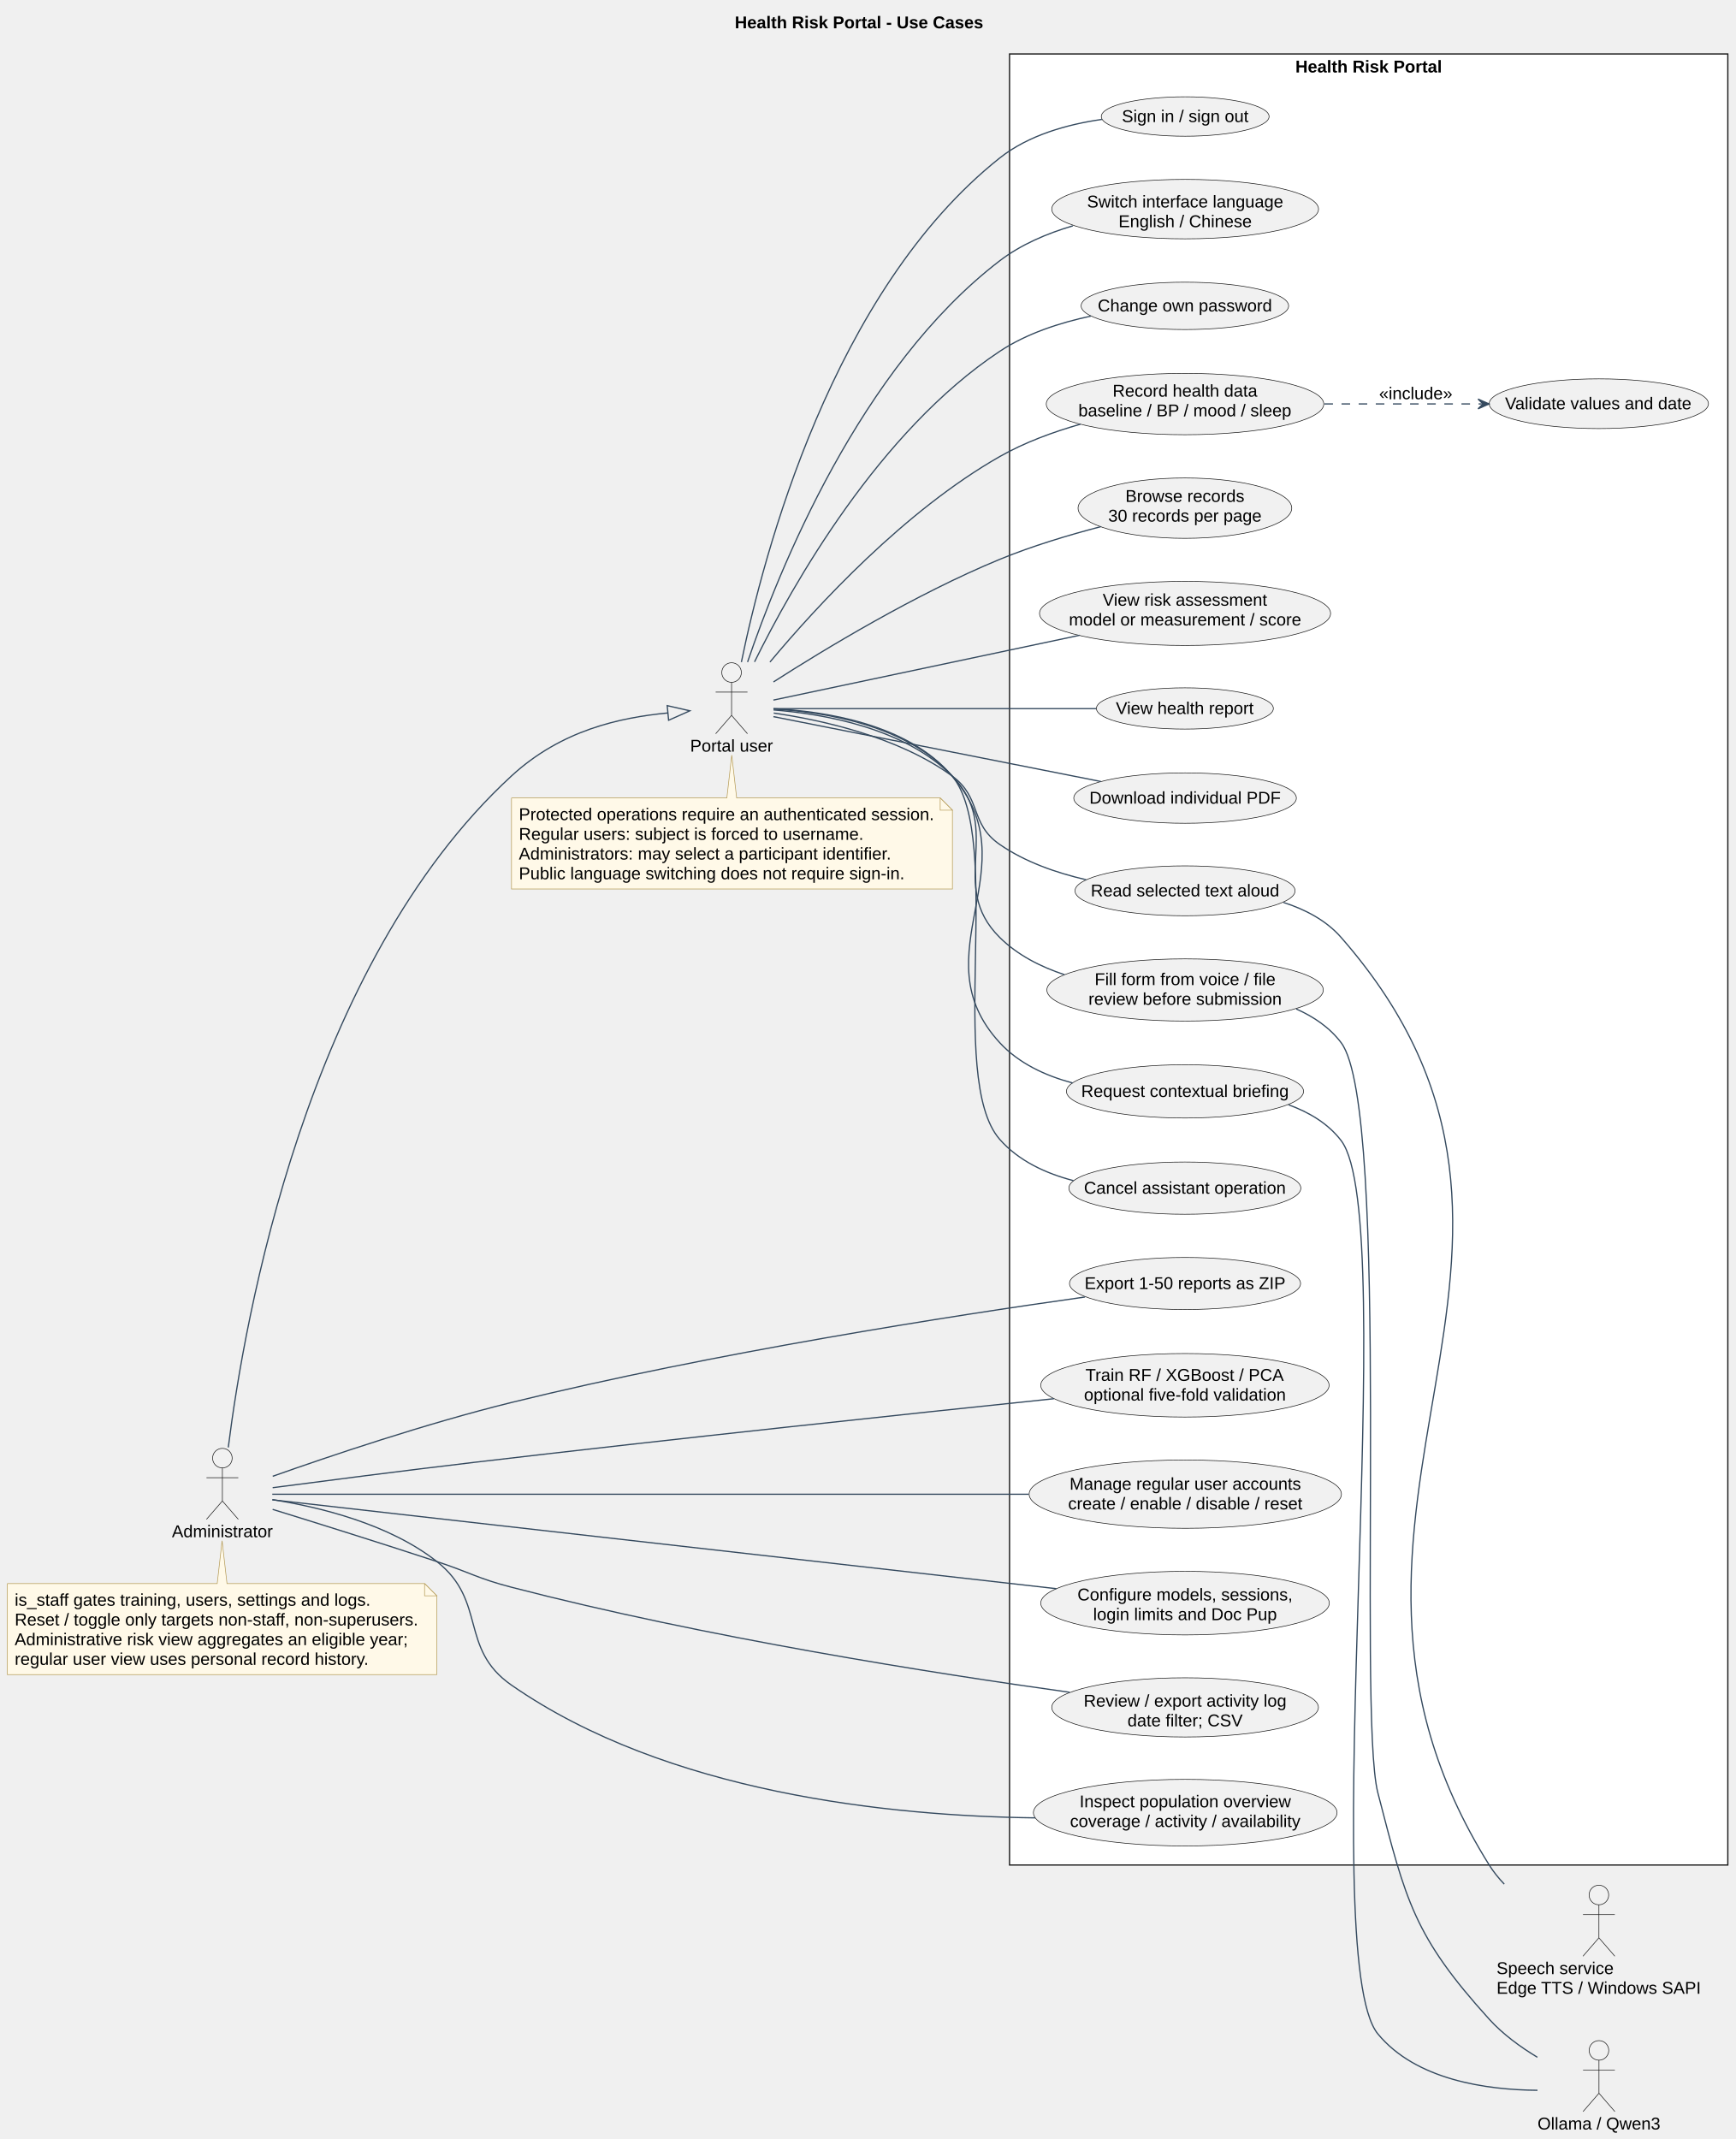
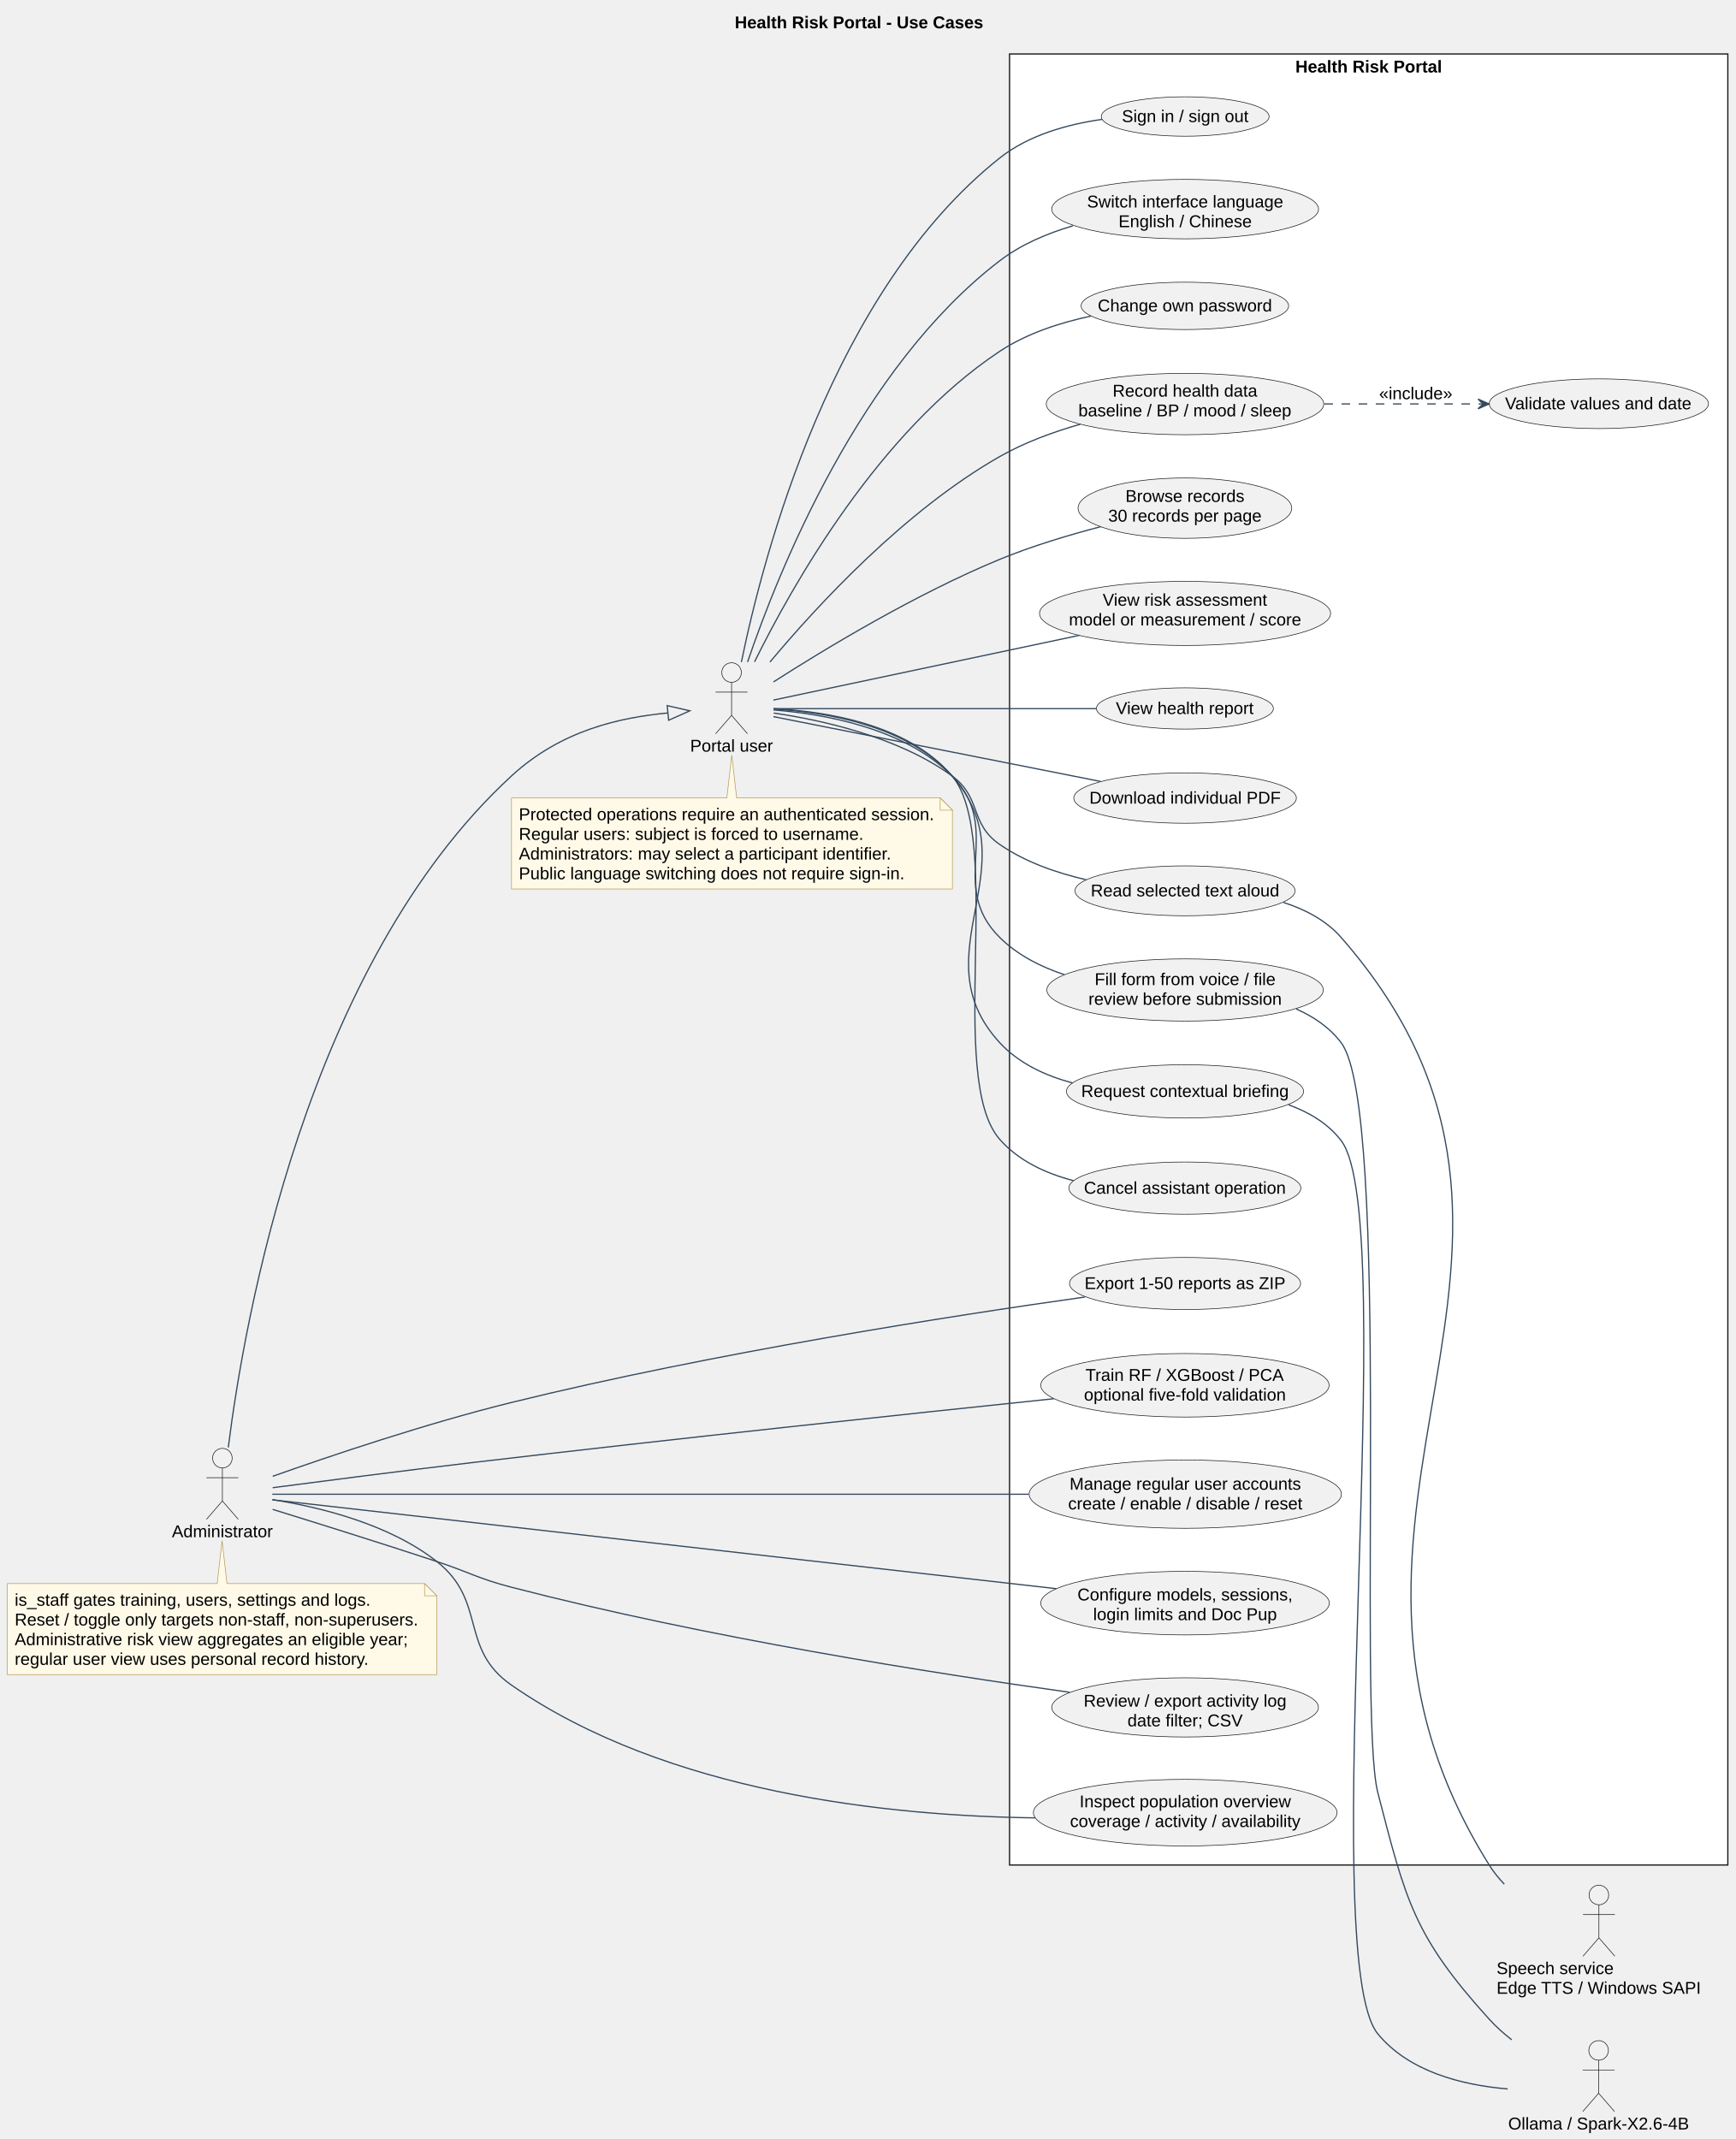
<svg xmlns="http://www.w3.org/2000/svg" contentStyleType="text/css" data-diagram-type="DESCRIPTION" height="1748px" preserveAspectRatio="none" style="width:1418px;height:1748px;background:#FFFFFF;" version="1.1" viewBox="0 0 1418 1748" width="1418px" zoomAndPan="magnify">
  <defs />
  <g>
    <g class="title" data-source-line="3">
      <text fill="#000000" font-family="Arial" font-size="14" font-weight="bold" lengthAdjust="spacing" textLength="203.082" x="600.459" y="23.132">Health Risk Portal - Use Cases</text>
    </g>
    <g class="cluster" data-entity="Health Risk Portal" data-source-line="9" data-uid="ent0007" id="cluster_Health Risk Portal">
      <rect fill="#FFFFFF" height="1480" style="stroke:#181818;stroke-width:1;" width="587" x="825" y="44.099" />
      <text fill="#000000" font-family="Arial" font-size="14" font-weight="bold" lengthAdjust="spacing" textLength="119.814" x="1058.593" y="59.23">Health Risk Portal</text>
    </g>
    <g class="entity" data-entity="Login" data-source-line="10" data-uid="ent0008" id="entity_Login">
      <ellipse cx="968.562" cy="95.211" fill="#F1F1F1" rx="68.562" ry="16.112" style="stroke:#181818;stroke-width:0.5;" />
      <text fill="#000000" font-family="Arial" font-size="14" lengthAdjust="spacing" textLength="103.51" x="916.807" y="99.76">Sign in / sign out</text>
    </g>
    <g class="entity" data-entity="Language" data-source-line="11" data-uid="ent0009" id="entity_Language">
      <ellipse cx="968.514" cy="170.889" fill="#F1F1F1" rx="109.014" ry="24.291" style="stroke:#181818;stroke-width:0.5;" />
      <text fill="#000000" font-family="Arial" font-size="14" lengthAdjust="spacing" textLength="160.323" x="888.352" y="169.555">Switch interface language</text>
      <text fill="#000000" font-family="Arial" font-size="14" lengthAdjust="spacing" textLength="108.951" x="914.038" y="185.654">English / Chinese</text>
    </g>
    <g class="entity" data-entity="Password" data-source-line="12" data-uid="ent0010" id="entity_Password">
      <ellipse cx="968.296" cy="249.958" fill="#F1F1F1" rx="84.796" ry="19.359" style="stroke:#181818;stroke-width:0.5;" />
      <text fill="#000000" font-family="Arial" font-size="14" lengthAdjust="spacing" textLength="142.42" x="897.086" y="254.507">Change own password</text>
    </g>
    <g class="entity" data-entity="Entry" data-source-line="13" data-uid="ent0011" id="entity_Entry">
      <ellipse cx="968.405" cy="330.18" fill="#F1F1F1" rx="113.405" ry="25.081" style="stroke:#181818;stroke-width:0.5;" />
      <text fill="#000000" font-family="Arial" font-size="14" lengthAdjust="spacing" textLength="118.303" x="909.253" y="324.134">Record health data</text>
      <text fill="#000000" font-family="Arial" font-size="14" lengthAdjust="spacing" textLength="174.323" x="881.243" y="340.233">baseline / BP / mood / sleep</text>
    </g>
    <g class="entity" data-entity="Validate" data-source-line="14" data-uid="ent0012" id="entity_Validate">
      <ellipse cx="1306.59" cy="329.917" fill="#F1F1F1" rx="89.59" ry="20.318" style="stroke:#181818;stroke-width:0.5;" />
      <text fill="#000000" font-family="Arial" font-size="14" lengthAdjust="spacing" textLength="153.337" x="1229.922" y="334.466">Validate values and date</text>
    </g>
    <g class="entity" data-entity="Query" data-source-line="15" data-uid="ent0013" id="entity_Query">
      <ellipse cx="968.314" cy="415.264" fill="#F1F1F1" rx="87.314" ry="24.665" style="stroke:#181818;stroke-width:0.5;" />
      <text fill="#000000" font-family="Arial" font-size="14" lengthAdjust="spacing" textLength="97.255" x="919.687" y="410.163">Browse records</text>
      <text fill="#000000" font-family="Arial" font-size="14" lengthAdjust="spacing" textLength="125.303" x="905.663" y="426.262">30 records per page</text>
    </g>
    <g class="entity" data-entity="Risk" data-source-line="16" data-uid="ent0014" id="entity_Risk">
      <ellipse cx="968.444" cy="501.287" fill="#F1F1F1" rx="118.944" ry="26.189" style="stroke:#181818;stroke-width:0.5;" />
      <text fill="#000000" font-family="Arial" font-size="14" lengthAdjust="spacing" textLength="134.593" x="901.147" y="495.003">View risk assessment</text>
      <text fill="#000000" font-family="Arial" font-size="14" lengthAdjust="spacing" textLength="189.855" x="873.516" y="511.102">model or measurement / score</text>
    </g>
    <g class="entity" data-entity="Report" data-source-line="17" data-uid="ent0015" id="entity_Report">
      <ellipse cx="968.304" cy="578.959" fill="#F1F1F1" rx="72.304" ry="16.861" style="stroke:#181818;stroke-width:0.5;" />
      <text fill="#000000" font-family="Arial" font-size="14" lengthAdjust="spacing" textLength="112.841" x="911.884" y="583.509">View health report</text>
    </g>
    <g class="entity" data-entity="PDF" data-source-line="18" data-uid="ent0016" id="entity_PDF">
      <ellipse cx="968.455" cy="652.19" fill="#F1F1F1" rx="90.955" ry="20.591" style="stroke:#181818;stroke-width:0.5;" />
      <text fill="#000000" font-family="Arial" font-size="14" lengthAdjust="spacing" textLength="156.413" x="890.248" y="656.739">Download individual PDF</text>
    </g>
    <g class="entity" data-entity="Batch" data-source-line="19" data-uid="ent0017" id="entity_Batch">
      <ellipse cx="968.425" cy="1048.883" fill="#F1F1F1" rx="94.425" ry="21.285" style="stroke:#181818;stroke-width:0.5;" />
      <text fill="#000000" font-family="Arial" font-size="14" lengthAdjust="spacing" textLength="164.179" x="886.335" y="1053.433">Export 1-50 reports as ZIP</text>
    </g>
    <g class="entity" data-entity="Train" data-source-line="20" data-uid="ent0018" id="entity_Train">
      <ellipse cx="968.335" cy="1132.066" fill="#F1F1F1" rx="117.835" ry="25.967" style="stroke:#181818;stroke-width:0.5;" />
      <text fill="#000000" font-family="Arial" font-size="14" lengthAdjust="spacing" textLength="162.6" x="887.035" y="1128.444">Train RF / XGBoost / PCA</text>
      <text fill="#000000" font-family="Arial" font-size="14" lengthAdjust="spacing" textLength="164.992" x="885.839" y="1144.543">optional five-fold validation</text>
    </g>
    <g class="entity" data-entity="Accounts" data-source-line="21" data-uid="ent0019" id="entity_Accounts">
      <ellipse cx="968.625" cy="1221.024" fill="#F1F1F1" rx="127.625" ry="27.925" style="stroke:#181818;stroke-width:0.5;" />
      <text fill="#000000" font-family="Arial" font-size="14" lengthAdjust="spacing" textLength="189.109" x="874.071" y="1217.386">Manage regular user accounts</text>
      <text fill="#000000" font-family="Arial" font-size="14" lengthAdjust="spacing" textLength="191.447" x="872.902" y="1233.484">create / enable / disable / reset</text>
    </g>
    <g class="entity" data-entity="Settings" data-source-line="22" data-uid="ent0020" id="entity_Settings">
      <ellipse cx="968.421" cy="1310.083" fill="#F1F1F1" rx="117.921" ry="25.984" style="stroke:#181818;stroke-width:0.5;" />
      <text fill="#000000" font-family="Arial" font-size="14" lengthAdjust="spacing" textLength="175.861" x="880.49" y="1307.883">Configure models, sessions,</text>
      <text fill="#000000" font-family="Arial" font-size="14" lengthAdjust="spacing" textLength="150.185" x="893.328" y="1323.981">login limits and Doc Pup</text>
    </g>
    <g class="entity" data-entity="Logs" data-source-line="23" data-uid="ent0021" id="entity_Logs">
      <ellipse cx="968.468" cy="1395.292" fill="#F1F1F1" rx="108.968" ry="24.194" style="stroke:#181818;stroke-width:0.5;" />
      <text fill="#000000" font-family="Arial" font-size="14" lengthAdjust="spacing" textLength="165.731" x="885.602" y="1394.681">Review / export activity log</text>
      <text fill="#000000" font-family="Arial" font-size="14" lengthAdjust="spacing" textLength="94.151" x="921.392" y="1410.78">date filter; CSV</text>
    </g>
    <g class="entity" data-entity="Population" data-source-line="24" data-uid="ent0022" id="entity_Population">
      <ellipse cx="968.585" cy="1481.316" fill="#F1F1F1" rx="124.085" ry="27.217" style="stroke:#181818;stroke-width:0.5;" />
      <text fill="#000000" font-family="Arial" font-size="14" lengthAdjust="spacing" textLength="172.772" x="882.199" y="1476.945">Inspect population overview</text>
      <text fill="#000000" font-family="Arial" font-size="14" lengthAdjust="spacing" textLength="188.303" x="874.434" y="1493.043">coverage / activity / availability</text>
    </g>
    <g class="entity" data-entity="Read" data-source-line="25" data-uid="ent0023" id="entity_Read">
      <ellipse cx="968.429" cy="727.985" fill="#F1F1F1" rx="89.929" ry="20.386" style="stroke:#181818;stroke-width:0.5;" />
      <text fill="#000000" font-family="Arial" font-size="14" lengthAdjust="spacing" textLength="154.102" x="891.378" y="732.534">Read selected text aloud</text>
    </g>
    <g class="entity" data-entity="Fill" data-source-line="26" data-uid="ent0024" id="entity_Fill">
      <ellipse cx="968.469" cy="809.014" fill="#F1F1F1" rx="112.969" ry="25.415" style="stroke:#181818;stroke-width:0.5;" />
      <text fill="#000000" font-family="Arial" font-size="14" lengthAdjust="spacing" textLength="147.8" x="894.569" y="805.013">Fill form from voice / file</text>
      <text fill="#000000" font-family="Arial" font-size="14" lengthAdjust="spacing" textLength="157.958" x="889.49" y="821.112">review before submission</text>
    </g>
    <g class="entity" data-entity="Brief" data-source-line="27" data-uid="ent0025" id="entity_Brief">
      <ellipse cx="968.394" cy="891.877" fill="#F1F1F1" rx="96.894" ry="21.779" style="stroke:#181818;stroke-width:0.5;" />
      <text fill="#000000" font-family="Arial" font-size="14" lengthAdjust="spacing" textLength="169.661" x="883.563" y="896.427">Request contextual briefing</text>
    </g>
    <g class="entity" data-entity="Cancel" data-source-line="28" data-uid="ent0026" id="entity_Cancel">
      <ellipse cx="968.287" cy="970.956" fill="#F1F1F1" rx="94.787" ry="21.357" style="stroke:#181818;stroke-width:0.5;" />
      <text fill="#000000" font-family="Arial" font-size="14" lengthAdjust="spacing" textLength="164.985" x="885.794" y="975.505">Cancel assistant operation</text>
    </g>
    <g class="entity" data-entity="User" data-source-line="4" data-uid="ent0002" id="entity_User">
      <ellipse cx="597.848" cy="549.599" fill="#F1F1F1" rx="8" ry="8" style="stroke:#181818;stroke-width:0.5;" />
      <path d="M597.848,557.599 L597.848,584.599 M584.848,565.599 L610.848,565.599 M597.848,584.599 L584.848,599.599 M597.848,584.599 L610.848,599.599" fill="none" style="stroke:#181818;stroke-width:0.5;" />
      <text fill="#000000" font-family="Arial" font-size="14" lengthAdjust="spacing" textLength="67.696" x="564" y="614.231">Portal user</text>
    </g>
    <g class="entity" data-entity="Admin" data-source-line="5" data-uid="ent0003" id="entity_Admin">
      <ellipse cx="181.734" cy="1191.599" fill="#F1F1F1" rx="8" ry="8" style="stroke:#181818;stroke-width:0.5;" />
      <path d="M181.734,1199.599 L181.734,1226.599 M168.734,1207.599 L194.734,1207.599 M181.734,1226.599 L168.734,1241.599 M181.734,1226.599 L194.734,1241.599" fill="none" style="stroke:#181818;stroke-width:0.5;" />
      <text fill="#000000" font-family="Arial" font-size="14" lengthAdjust="spacing" textLength="82.469" x="140.5" y="1256.23">Administrator</text>
    </g>
    <g class="entity" data-entity="LLM" data-source-line="6" data-uid="ent0004" id="entity_LLM">
-       <ellipse cx="1306.686" cy="1675.599" fill="#F1F1F1" rx="8" ry="8" style="stroke:#181818;stroke-width:0.5;" />
-       <path d="M1306.686,1683.599 L1306.686,1710.599 M1293.686,1691.599 L1319.686,1691.599 M1306.686,1710.599 L1293.686,1725.599 M1306.686,1710.599 L1319.686,1725.599" fill="none" style="stroke:#181818;stroke-width:0.5;" />
-       <text fill="#000000" font-family="Arial" font-size="14" lengthAdjust="spacing" textLength="100.372" x="1256.5" y="1740.23">Ollama / Qwen3</text>
+       <ellipse cx="1306.417" cy="1675.599" fill="#F1F1F1" rx="8" ry="8" style="stroke:#181818;stroke-width:0.5;" />
+       <path d="M1306.417,1683.599 L1306.417,1710.599 M1293.417,1691.599 L1319.417,1691.599 M1306.417,1710.599 L1293.417,1725.599 M1306.417,1710.599 L1319.417,1725.599" fill="none" style="stroke:#181818;stroke-width:0.5;" />
+       <text fill="#000000" font-family="Arial" font-size="14" lengthAdjust="spacing" textLength="147.834" x="1232.5" y="1740.23">Ollama / Spark-X2.6-4B</text>
    </g>
    <g class="entity" data-entity="Speech" data-source-line="7" data-uid="ent0005" id="entity_Speech">
      <ellipse cx="1306.641" cy="1548.599" fill="#F1F1F1" rx="8" ry="8" style="stroke:#181818;stroke-width:0.5;" />
      <path d="M1306.641,1556.599 L1306.641,1583.599 M1293.641,1564.599 L1319.641,1564.599 M1306.641,1583.599 L1293.641,1598.599 M1306.641,1583.599 L1319.641,1598.599" fill="none" style="stroke:#181818;stroke-width:0.5;" />
      <text fill="#000000" font-family="Arial" font-size="14" lengthAdjust="spacing" textLength="95.717" x="1223" y="1613.23">Speech service</text>
      <text fill="#000000" font-family="Arial" font-size="14" lengthAdjust="spacing" textLength="167.282" x="1223" y="1629.329">Edge TTS / Windows SAPI</text>
    </g>
    <g class="entity" data-entity="GMN49" data-source-line="53" data-uid="ent0050" id="entity_GMN49">
      <path d="M418,652.099 L418,726.493 A0,0 0 0 0 418,726.493 L778.329,726.493 A0,0 0 0 0 778.329,726.493 L778.329,662.099 L768.329,652.099 L602,652.099 L598,617.109 L594,652.099 L418,652.099 A0,0 0 0 0 418,652.099" fill="#FFF9E8" style="stroke:#B49A55;stroke-width:0.5;" />
      <path d="M768.329,652.099 L768.329,662.099 L778.329,662.099 L768.329,652.099" fill="#FFF9E8" style="stroke:#B49A55;stroke-width:0.5;" />
      <text fill="#000000" font-family="Arial" font-size="14" lengthAdjust="spacing" textLength="339.329" x="424" y="670.231">Protected operations require an authenticated session.</text>
      <text fill="#000000" font-family="Arial" font-size="14" lengthAdjust="spacing" textLength="281.688" x="424" y="686.329">Regular users: subject is forced to username.</text>
      <text fill="#000000" font-family="Arial" font-size="14" lengthAdjust="spacing" textLength="305.013" x="424" y="702.428">Administrators: may select a participant identifier.</text>
      <text fill="#000000" font-family="Arial" font-size="14" lengthAdjust="spacing" textLength="315.191" x="424" y="718.526">Public language switching does not require sign-in.</text>
    </g>
    <g class="entity" data-entity="GMN52" data-source-line="59" data-uid="ent0053" id="entity_GMN52">
      <path d="M6,1294.099 L6,1368.493 A0,0 0 0 0 6,1368.493 L356.957,1368.493 A0,0 0 0 0 356.957,1368.493 L356.957,1304.099 L346.957,1294.099 L185.5,1294.099 L181.5,1259.109 L177.5,1294.099 L6,1294.099 A0,0 0 0 0 6,1294.099" fill="#FFF9E8" style="stroke:#B49A55;stroke-width:0.5;" />
      <path d="M346.957,1294.099 L346.957,1304.099 L356.957,1304.099 L346.957,1294.099" fill="#FFF9E8" style="stroke:#B49A55;stroke-width:0.5;" />
      <text fill="#000000" font-family="Arial" font-size="14" lengthAdjust="spacing" textLength="291.047" x="12" y="1312.23">is_staff gates training, users, settings and logs.</text>
      <text fill="#000000" font-family="Arial" font-size="14" lengthAdjust="spacing" textLength="329.957" x="12" y="1328.329">Reset / toggle only targets non-staff, non-superusers.</text>
      <text fill="#000000" font-family="Arial" font-size="14" lengthAdjust="spacing" textLength="321.371" x="12" y="1344.428">Administrative risk view aggregates an eligible year;</text>
      <text fill="#000000" font-family="Arial" font-size="14" lengthAdjust="spacing" textLength="290.24" x="12" y="1360.526">regular user view uses personal record history.</text>
    </g>
    <g class="link" data-entity-1="Admin" data-entity-2="User" data-source-line="8" data-uid="lnk6" id="link_Admin_User">
      <path d="M186.55,1182.859 C199.62,1078.899 250.11,788.539 418,634.099 C458.68,596.679 506.344,586.447 545.824,582.617" fill="none" id="Admin-to-User" style="stroke:#34495E;stroke-width:1;" />
      <polygon fill="none" points="563.74,580.879,545.245,576.645,546.404,588.589,563.74,580.879" style="stroke:#34495E;stroke-width:1;" />
    </g>
    <g class="link" data-entity-1="User" data-entity-2="Login" data-source-line="30" data-uid="lnk27" id="link_User_Login">
      <path d="M605.87,541.059 C623.75,453.659 680.16,237.719 817,129.099 C840.5,110.449 872.24,101.609 900.52,97.569" fill="none" id="User-Login" style="stroke:#34495E;stroke-width:1;" />
    </g>
    <g class="link" data-entity-1="User" data-entity-2="Language" data-source-line="31" data-uid="lnk28" id="link_User_Language">
      <path d="M610.92,541.009 C636.26,466.359 702.73,300.479 817,213.099 C834.35,199.829 855.66,190.759 876.74,184.549" fill="none" id="User-Language" style="stroke:#34495E;stroke-width:1;" />
    </g>
    <g class="link" data-entity-1="User" data-entity-2="Password" data-source-line="32" data-uid="lnk29" id="link_User_Password">
      <path d="M616.61,540.889 C647.71,477.799 718.52,352.369 817,287.099 C838.98,272.529 866.19,263.699 891.4,258.339" fill="none" id="User-Password" style="stroke:#34495E;stroke-width:1;" />
    </g>
    <g class="link" data-entity-1="User" data-entity-2="Entry" data-source-line="33" data-uid="lnk30" id="link_User_Entry">
      <path d="M629.21,541.029 C667.93,494.729 739.4,417.289 817,373.099 C837.19,361.599 860.68,352.989 883.02,346.609" fill="none" id="User-Entry" style="stroke:#34495E;stroke-width:1;" />
    </g>
    <g class="link" data-entity-1="User" data-entity-2="Query" data-source-line="34" data-uid="lnk31" id="link_User_Query">
      <path d="M632.1,557.269 C673.77,530.569 748.24,485.459 817,457.099 C843.33,446.239 873.38,437.219 899.67,430.359" fill="none" id="User-Query" style="stroke:#34495E;stroke-width:1;" />
    </g>
    <g class="link" data-entity-1="User" data-entity-2="Risk" data-source-line="35" data-uid="lnk32" id="link_User_Risk">
      <path d="M632.03,572.109 C687.85,560.289 802.56,536.009 882.2,519.159" fill="none" id="User-Risk" style="stroke:#34495E;stroke-width:1;" />
    </g>
    <g class="link" data-entity-1="User" data-entity-2="Report" data-source-line="36" data-uid="lnk33" id="link_User_Report">
      <path d="M632.03,579.099 C691.12,579.099 816.19,579.099 895.8,579.099" fill="none" id="User-Report" style="stroke:#34495E;stroke-width:1;" />
    </g>
    <g class="link" data-entity-1="User" data-entity-2="PDF" data-source-line="37" data-uid="lnk34" id="link_User_PDF">
      <path d="M632.03,585.639 C692.09,597.539 820.32,622.939 899.69,638.669" fill="none" id="User-PDF" style="stroke:#34495E;stroke-width:1;" />
    </g>
    <g class="link" data-entity-1="User" data-entity-2="Read" data-source-line="38" data-uid="lnk35" id="link_User_Read">
      <path d="M632.27,582.719 C670.58,588.279 733.88,601.909 778,634.099 C802.5,651.979 792.05,672.849 817,690.099 C837.73,704.429 863.39,713.359 887.62,718.919" fill="none" id="User-Read" style="stroke:#34495E;stroke-width:1;" />
    </g>
    <g class="link" data-entity-1="User" data-entity-2="Fill" data-source-line="39" data-uid="lnk36" id="link_User_Fill">
      <path d="M632.17,580.189 C672.17,583.309 738.9,594.579 778,634.099 C821.02,677.589 773.55,723.039 817,766.099 C831.48,780.449 850.39,790.079 869.89,796.519" fill="none" id="User-Fill" style="stroke:#34495E;stroke-width:1;" />
    </g>
    <g class="link" data-entity-1="User" data-entity-2="Brief" data-source-line="40" data-uid="lnk37" id="link_User_Brief">
      <path d="M632.19,579.459 C672.87,581.799 740.92,592.239 778,634.099 C843.26,707.779 750.34,779.679 817,852.099 C832.56,869.009 854.38,879.099 876.59,885.029" fill="none" id="User-Brief" style="stroke:#34495E;stroke-width:1;" />
    </g>
    <g class="link" data-entity-1="User" data-entity-2="Cancel" data-source-line="41" data-uid="lnk38" id="link_User_Cancel">
      <path d="M632.15,579.169 C673.11,581.189 741.8,591.269 778,634.099 C820.97,684.939 773.07,881.089 817,931.099 C832.43,948.669 854.62,958.929 877.23,964.819" fill="none" id="User-Cancel" style="stroke:#34495E;stroke-width:1;" />
    </g>
    <g class="link" data-entity-1="Admin" data-entity-2="Batch" data-source-line="42" data-uid="lnk39" id="link_Admin_Batch">
      <path d="M222.87,1206.419 C269.4,1189.929 348.42,1163.239 418,1146.099 C582.61,1105.549 778.95,1075.109 886.71,1059.909" fill="none" id="Admin-Batch" style="stroke:#34495E;stroke-width:1;" />
    </g>
    <g class="link" data-entity-1="Admin" data-entity-2="Train" data-source-line="43" data-uid="lnk40" id="link_Admin_Train">
      <path d="M222.83,1215.749 C264.05,1210.329 329.95,1201.819 387,1195.099 C552.49,1175.599 744.79,1155.169 861.24,1143.039" fill="none" id="Admin-Train" style="stroke:#34495E;stroke-width:1;" />
    </g>
    <g class="link" data-entity-1="Admin" data-entity-2="Accounts" data-source-line="44" data-uid="lnk41" id="link_Admin_Accounts">
      <path d="M222.51,1221.099 C335.3,1221.099 659.4,1221.099 840.76,1221.099" fill="none" id="Admin-Accounts" style="stroke:#34495E;stroke-width:1;" />
    </g>
    <g class="link" data-entity-1="Admin" data-entity-2="Settings" data-source-line="45" data-uid="lnk42" id="link_Admin_Settings">
      <path d="M222.51,1225.639 C340.14,1238.969 687.62,1278.369 863.3,1298.289" fill="none" id="Admin-Settings" style="stroke:#34495E;stroke-width:1;" />
    </g>
    <g class="link" data-entity-1="Admin" data-entity-2="Logs" data-source-line="46" data-uid="lnk43" id="link_Admin_Logs">
      <path d="M222.8,1233.469 C258.23,1244.429 311.15,1260.979 357,1276.099 C384.23,1285.079 390.25,1289.889 418,1297.099 C576.04,1338.129 764.1,1367.609 874.19,1382.959" fill="none" id="Admin-Logs" style="stroke:#34495E;stroke-width:1;" />
    </g>
    <g class="link" data-entity-1="Admin" data-entity-2="Population" data-source-line="47" data-uid="lnk44" id="link_Admin_Population">
      <path d="M222.66,1225.529 C260.69,1231.479 317.67,1245.169 357,1276.099 C398.22,1308.519 374.93,1347.179 418,1377.099 C545.08,1465.399 726.9,1484.059 846.06,1485.569" fill="none" id="Admin-Population" style="stroke:#34495E;stroke-width:1;" />
    </g>
    <g class="link" data-entity-1="Entry" data-entity-2="Validate" data-source-line="48" data-uid="lnk45" id="link_Entry_Validate">
      <path d="M1082.32,330.099 C1126.17,330.099 1169.66,330.099 1210.87,330.099" fill="none" id="Entry-to-Validate" style="stroke:#34495E;stroke-width:1;stroke-dasharray:7,7;" />
      <polygon fill="#34495E" points="1216.87,330.099,1207.87,326.099,1211.87,330.099,1207.87,334.099,1216.87,330.099" style="stroke:#34495E;stroke-width:1;" />
      <text fill="#000000" font-family="Arial" font-size="14" lengthAdjust="spacing" textLength="59.938" x="1127" y="326.231">«include»</text>
    </g>
    <g class="link" data-entity-1="Fill" data-entity-2="LLM" data-source-line="49" data-uid="lnk46" id="link_Fill_LLM">
-       <path d="M1059.24,824.509 C1073.52,830.829 1086.64,839.689 1096,852.099 C1137.05,906.549 1108.93,1399.079 1126,1465.099 C1148.94,1553.809 1155.49,1582.179 1217,1650.099 C1228.05,1662.299 1242.43,1672.779 1256.37,1681.209" fill="none" id="Fill-LLM" style="stroke:#34495E;stroke-width:1;" />
+       <path d="M1059.24,824.509 C1073.52,830.829 1086.64,839.689 1096,852.099 C1137.05,906.549 1108.93,1399.079 1126,1465.099 C1148.94,1553.809 1155.49,1582.179 1217,1650.099 C1222.46,1656.129 1228.74,1661.749 1235.38,1666.899" fill="none" id="Fill-LLM" style="stroke:#34495E;stroke-width:1;" />
    </g>
    <g class="link" data-entity-1="Brief" data-entity-2="LLM" data-source-line="50" data-uid="lnk47" id="link_Brief_LLM">
-       <path d="M1053.08,902.869 C1069.69,908.899 1085.3,918.099 1096,932.099 C1145.31,996.589 1074.43,1599.409 1126,1662.099 C1157.05,1699.839 1214.8,1707.879 1256.43,1708.199" fill="none" id="Brief-LLM" style="stroke:#34495E;stroke-width:1;" />
+       <path d="M1053.08,902.869 C1069.69,908.899 1085.3,918.099 1096,932.099 C1145.31,996.589 1074.43,1599.409 1126,1662.099 C1151.35,1692.909 1194.49,1703.919 1232.13,1707.109" fill="none" id="Brief-LLM" style="stroke:#34495E;stroke-width:1;" />
    </g>
    <g class="link" data-entity-1="Read" data-entity-2="Speech" data-source-line="51" data-uid="lnk48" id="link_Read_Speech">
      <path d="M1048.88,737.489 C1066.62,743.179 1083.77,752.119 1096,766.099 C1320.6,1022.889 1036.07,1234.869 1217,1524.099 C1220.48,1529.669 1224.67,1534.869 1229.3,1539.709" fill="none" id="Read-Speech" style="stroke:#34495E;stroke-width:1;" />
    </g>
  </g>
</svg>
